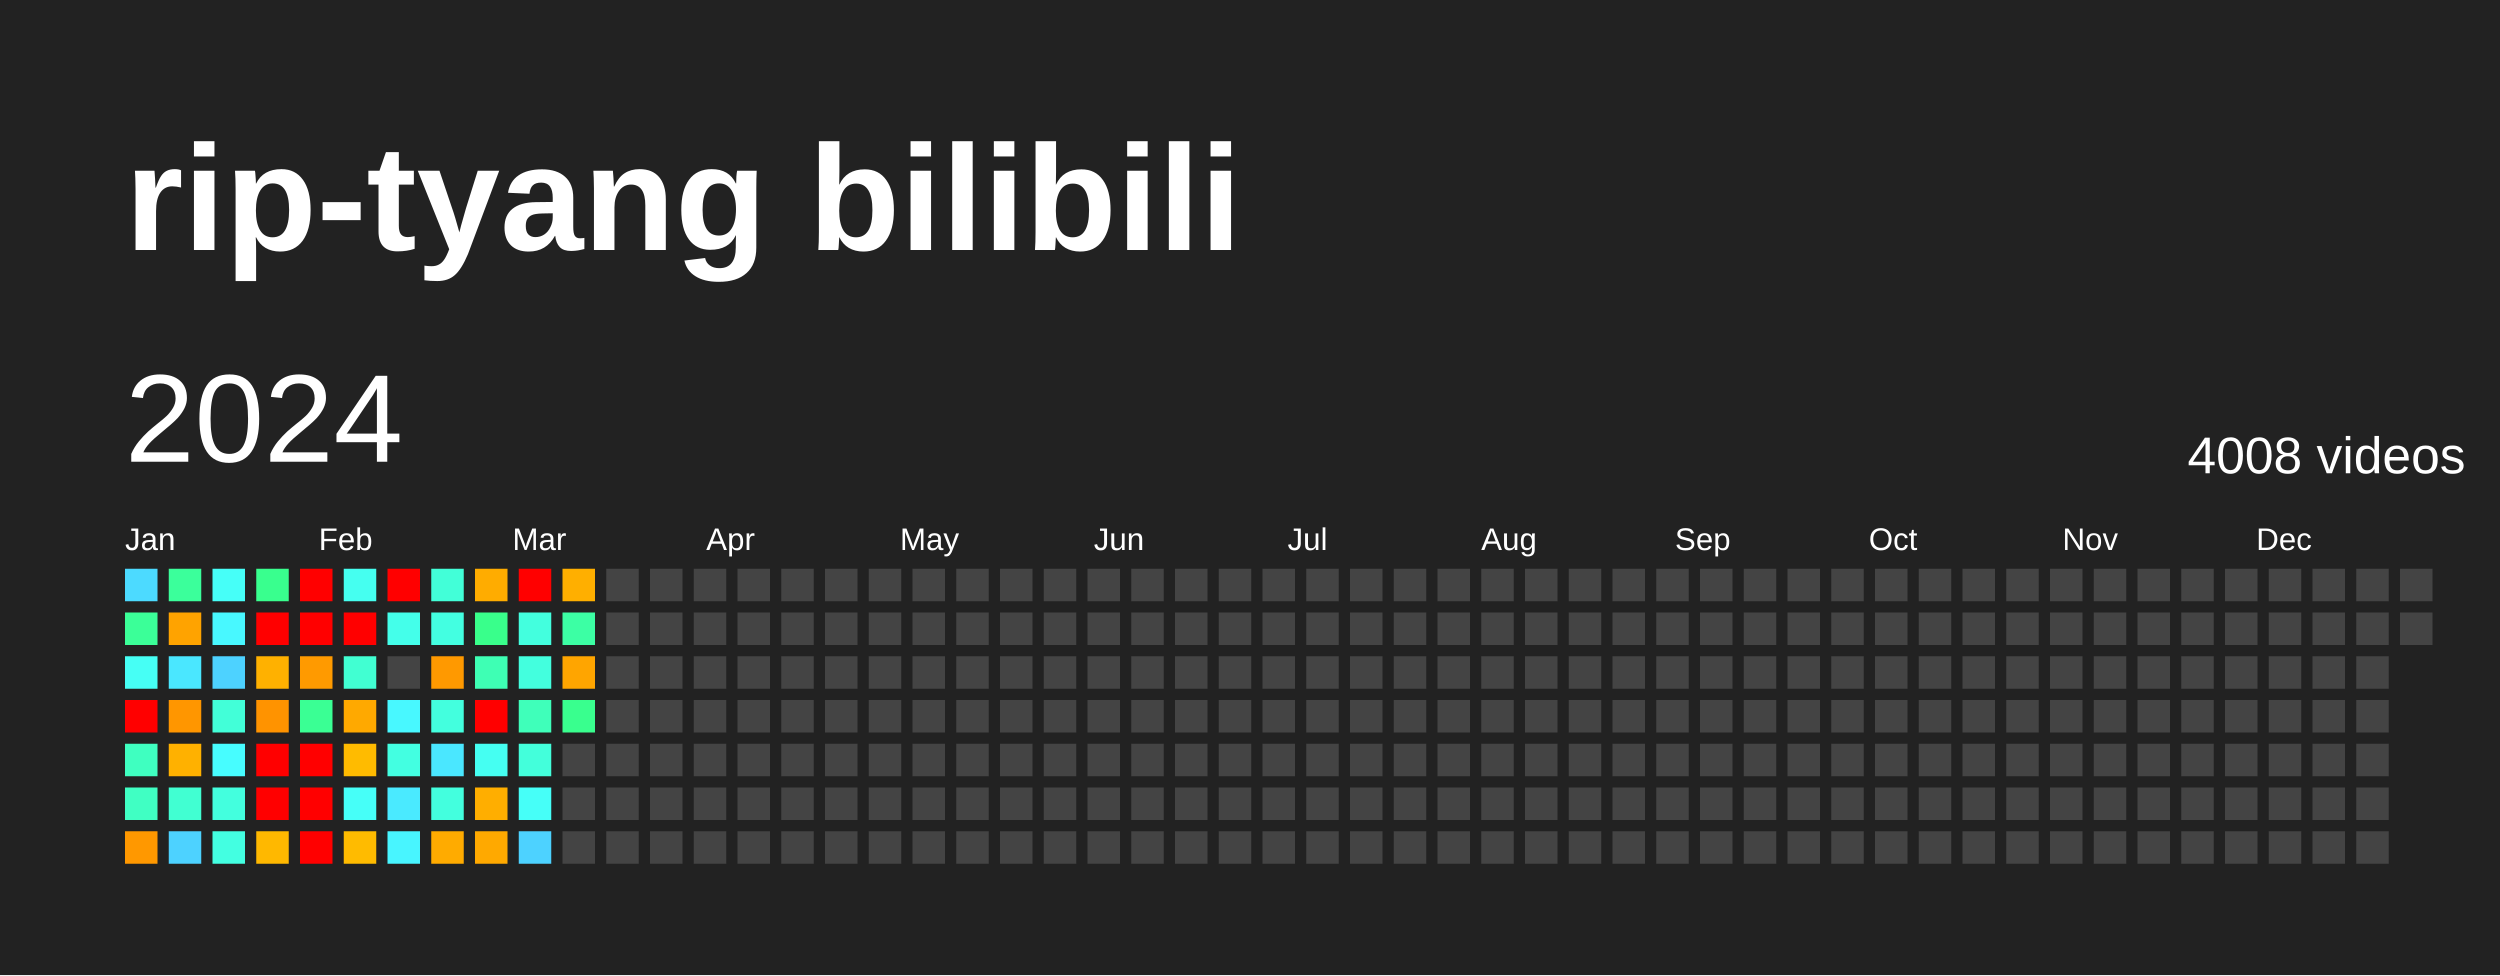
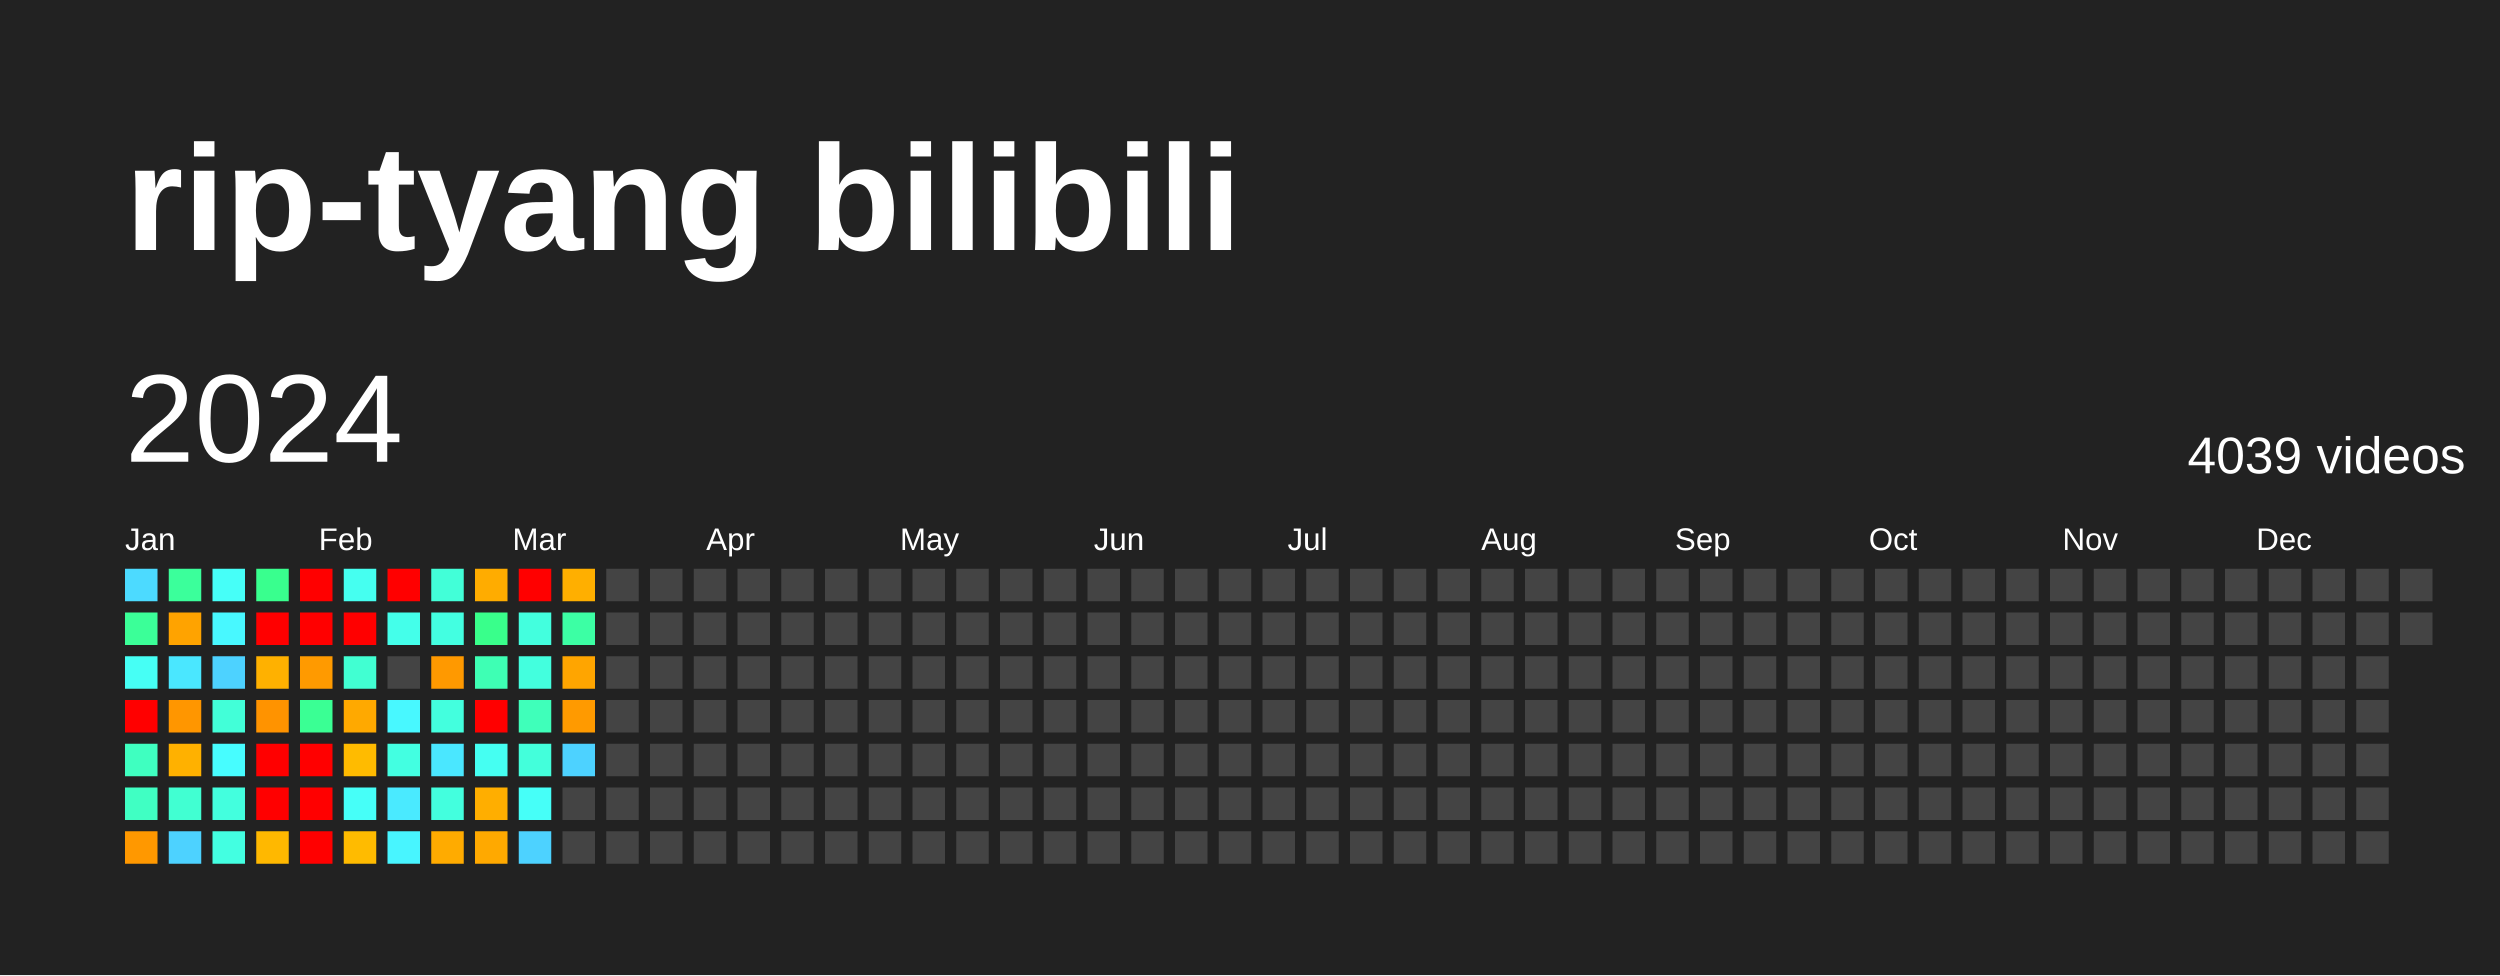
<svg xmlns="http://www.w3.org/2000/svg" baseProfile="full" height="78mm" version="1.1" viewBox="0,0,200,78" width="200mm">
  <defs />
  <rect fill="#222222" height="78" width="200" x="0" y="0" />
  <text fill="#FFFFFF" style="font-size:12px; font-family:Arial; font-weight:bold;" x="10" y="20">rip-tyang bilibili</text>
  <text dominant-baseline="hanging" fill="#FFFFFF" style="font-size:10.0px; font-family:Arial;" x="10" y="30">2024</text>
-   <text dominant-baseline="hanging" fill="#FFFFFF" style="font-size:4.125px; font-family:Arial;" x="175" y="35">4008 videos</text>
+   <text dominant-baseline="hanging" fill="#FFFFFF" style="font-size:4.125px; font-family:Arial;" x="175" y="35">4039 videos</text>
  <text fill="#FFFFFF" style="font-size:2.5px; font-family:Arial" x="10.0" y="44">Jan</text>
  <text fill="#FFFFFF" style="font-size:2.5px; font-family:Arial" x="25.5" y="44">Feb</text>
  <text fill="#FFFFFF" style="font-size:2.5px; font-family:Arial" x="41.0" y="44">Mar</text>
  <text fill="#FFFFFF" style="font-size:2.5px; font-family:Arial" x="56.5" y="44">Apr</text>
  <text fill="#FFFFFF" style="font-size:2.5px; font-family:Arial" x="72.0" y="44">May</text>
  <text fill="#FFFFFF" style="font-size:2.5px; font-family:Arial" x="87.5" y="44">Jun</text>
  <text fill="#FFFFFF" style="font-size:2.5px; font-family:Arial" x="103.0" y="44">Jul</text>
  <text fill="#FFFFFF" style="font-size:2.5px; font-family:Arial" x="118.5" y="44">Aug</text>
  <text fill="#FFFFFF" style="font-size:2.5px; font-family:Arial" x="134.0" y="44">Sep</text>
  <text fill="#FFFFFF" style="font-size:2.5px; font-family:Arial" x="149.5" y="44">Oct</text>
  <text fill="#FFFFFF" style="font-size:2.5px; font-family:Arial" x="165.0" y="44">Nov</text>
  <text fill="#FFFFFF" style="font-size:2.5px; font-family:Arial" x="180.5" y="44">Dec</text>
  <rect fill="#4cdaff" height="2.6" width="2.6" x="10.0" y="45.5" />
  <rect fill="#3bff98" height="2.6" width="2.6" x="10.0" y="49.0" />
  <rect fill="#46fff5" height="2.6" width="2.6" x="10.0" y="52.5" />
  <rect fill="red" height="2.6" width="2.6" x="10.0" y="56.0" />
  <rect fill="#3fffc0" height="2.6" width="2.6" x="10.0" y="59.5" />
  <rect fill="#40ffc3" height="2.6" width="2.6" x="10.0" y="63.0" />
  <rect fill="#ff9800" height="2.6" width="2.6" x="10.0" y="66.5" />
  <rect fill="#3bff9b" height="2.6" width="2.6" x="13.5" y="45.5" />
  <rect fill="#ffa300" height="2.6" width="2.6" x="13.5" y="49.0" />
  <rect fill="#4ae7ff" height="2.6" width="2.6" x="13.5" y="52.5" />
  <rect fill="#ff9600" height="2.6" width="2.6" x="13.5" y="56.0" />
  <rect fill="#ffb100" height="2.6" width="2.6" x="13.5" y="59.5" />
  <rect fill="#41ffd2" height="2.6" width="2.6" x="13.5" y="63.0" />
  <rect fill="#4dd2ff" height="2.6" width="2.6" x="13.5" y="66.5" />
  <rect fill="#46fff8" height="2.6" width="2.6" x="17.0" y="45.5" />
  <rect fill="#48f8ff" height="2.6" width="2.6" x="17.0" y="49.0" />
  <rect fill="#4dd2ff" height="2.6" width="2.6" x="17.0" y="52.5" />
  <rect fill="#42ffd8" height="2.6" width="2.6" x="17.0" y="56.0" />
  <rect fill="#47fdff" height="2.6" width="2.6" x="17.0" y="59.5" />
  <rect fill="#43ffde" height="2.6" width="2.6" x="17.0" y="63.0" />
  <rect fill="#43ffe1" height="2.6" width="2.6" x="17.0" y="66.5" />
  <rect fill="#39ff8e" height="2.6" width="2.6" x="20.5" y="45.5" />
  <rect fill="red" height="2.6" width="2.6" x="20.5" y="49.0" />
  <rect fill="#ffb100" height="2.6" width="2.6" x="20.5" y="52.5" />
  <rect fill="#ff9300" height="2.6" width="2.6" x="20.5" y="56.0" />
  <rect fill="red" height="2.6" width="2.6" x="20.5" y="59.5" />
  <rect fill="red" height="2.6" width="2.6" x="20.5" y="63.0" />
  <rect fill="#ffb800" height="2.6" width="2.6" x="20.5" y="66.5" />
  <rect fill="red" height="2.6" width="2.6" x="24.0" y="45.5" />
  <rect fill="red" height="2.6" width="2.6" x="24.0" y="49.0" />
  <rect fill="#ff9a00" height="2.6" width="2.6" x="24.0" y="52.5" />
  <rect fill="#3aff94" height="2.6" width="2.6" x="24.0" y="56.0" />
  <rect fill="red" height="2.6" width="2.6" x="24.0" y="59.5" />
  <rect fill="red" height="2.6" width="2.6" x="24.0" y="63.0" />
  <rect fill="red" height="2.6" width="2.6" x="24.0" y="66.5" />
  <rect fill="#45fff0" height="2.6" width="2.6" x="27.5" y="45.5" />
  <rect fill="red" height="2.6" width="2.6" x="27.5" y="49.0" />
  <rect fill="#41ffd2" height="2.6" width="2.6" x="27.5" y="52.5" />
  <rect fill="#ffa900" height="2.6" width="2.6" x="27.5" y="56.0" />
  <rect fill="#ffbb00" height="2.6" width="2.6" x="27.5" y="59.5" />
  <rect fill="#46fff8" height="2.6" width="2.6" x="27.5" y="63.0" />
  <rect fill="#ffbb00" height="2.6" width="2.6" x="27.5" y="66.5" />
  <rect fill="red" height="2.6" width="2.6" x="31.0" y="45.5" />
  <rect fill="#44ffea" height="2.6" width="2.6" x="31.0" y="49.0" />
  <rect fill="#444444" height="2.6" width="2.6" x="31.0" y="52.5" />
  <rect fill="#48f8ff" height="2.6" width="2.6" x="31.0" y="56.0" />
  <rect fill="#43ffe1" height="2.6" width="2.6" x="31.0" y="59.5" />
  <rect fill="#4aeaff" height="2.6" width="2.6" x="31.0" y="63.0" />
  <rect fill="#48f5ff" height="2.6" width="2.6" x="31.0" y="66.5" />
  <rect fill="#42ffd8" height="2.6" width="2.6" x="34.5" y="45.5" />
  <rect fill="#43ffe1" height="2.6" width="2.6" x="34.5" y="49.0" />
  <rect fill="#ff9900" height="2.6" width="2.6" x="34.5" y="52.5" />
  <rect fill="#43ffde" height="2.6" width="2.6" x="34.5" y="56.0" />
  <rect fill="#4ae7ff" height="2.6" width="2.6" x="34.5" y="59.5" />
  <rect fill="#43ffde" height="2.6" width="2.6" x="34.5" y="63.0" />
  <rect fill="#ffab00" height="2.6" width="2.6" x="34.5" y="66.5" />
  <rect fill="#ffac00" height="2.6" width="2.6" x="38.0" y="45.5" />
  <rect fill="#39ff8b" height="2.6" width="2.6" x="38.0" y="49.0" />
  <rect fill="#3effb4" height="2.6" width="2.6" x="38.0" y="52.5" />
  <rect fill="red" height="2.6" width="2.6" x="38.0" y="56.0" />
  <rect fill="#45fff2" height="2.6" width="2.6" x="38.0" y="59.5" />
  <rect fill="#ffae00" height="2.6" width="2.6" x="38.0" y="63.0" />
  <rect fill="#ffa900" height="2.6" width="2.6" x="38.0" y="66.5" />
  <rect fill="red" height="2.6" width="2.6" x="41.5" y="45.5" />
  <rect fill="#43ffde" height="2.6" width="2.6" x="41.5" y="49.0" />
  <rect fill="#43ffde" height="2.6" width="2.6" x="41.5" y="52.5" />
  <rect fill="#3fffba" height="2.6" width="2.6" x="41.5" y="56.0" />
  <rect fill="#43ffdb" height="2.6" width="2.6" x="41.5" y="59.5" />
  <rect fill="#46fff8" height="2.6" width="2.6" x="41.5" y="63.0" />
  <rect fill="#4dd2ff" height="2.6" width="2.6" x="41.5" y="66.5" />
  <rect fill="#ffaf00" height="2.6" width="2.6" x="45.0" y="45.5" />
  <rect fill="#3cffa4" height="2.6" width="2.6" x="45.0" y="49.0" />
  <rect fill="#ffa500" height="2.6" width="2.6" x="45.0" y="52.5" />
-   <rect fill="#39ff8e" height="2.6" width="2.6" x="45.0" y="56.0" />
-   <rect fill="#444444" height="2.6" width="2.6" x="45.0" y="59.5" />
+   <rect fill="#ff9a00" height="2.6" width="2.6" x="45.0" y="56.0" />
+   <rect fill="#4dd2ff" height="2.6" width="2.6" x="45.0" y="59.5" />
  <rect fill="#444444" height="2.6" width="2.6" x="45.0" y="63.0" />
  <rect fill="#444444" height="2.6" width="2.6" x="45.0" y="66.5" />
  <rect fill="#444444" height="2.6" width="2.6" x="48.5" y="45.5" />
  <rect fill="#444444" height="2.6" width="2.6" x="48.5" y="49.0" />
  <rect fill="#444444" height="2.6" width="2.6" x="48.5" y="52.5" />
  <rect fill="#444444" height="2.6" width="2.6" x="48.5" y="56.0" />
  <rect fill="#444444" height="2.6" width="2.6" x="48.5" y="59.5" />
  <rect fill="#444444" height="2.6" width="2.6" x="48.5" y="63.0" />
  <rect fill="#444444" height="2.6" width="2.6" x="48.5" y="66.5" />
  <rect fill="#444444" height="2.6" width="2.6" x="52.0" y="45.5" />
  <rect fill="#444444" height="2.6" width="2.6" x="52.0" y="49.0" />
  <rect fill="#444444" height="2.6" width="2.6" x="52.0" y="52.5" />
  <rect fill="#444444" height="2.6" width="2.6" x="52.0" y="56.0" />
  <rect fill="#444444" height="2.6" width="2.6" x="52.0" y="59.5" />
  <rect fill="#444444" height="2.6" width="2.6" x="52.0" y="63.0" />
  <rect fill="#444444" height="2.6" width="2.6" x="52.0" y="66.5" />
  <rect fill="#444444" height="2.6" width="2.6" x="55.5" y="45.5" />
  <rect fill="#444444" height="2.6" width="2.6" x="55.5" y="49.0" />
  <rect fill="#444444" height="2.6" width="2.6" x="55.5" y="52.5" />
  <rect fill="#444444" height="2.6" width="2.6" x="55.5" y="56.0" />
  <rect fill="#444444" height="2.6" width="2.6" x="55.5" y="59.5" />
  <rect fill="#444444" height="2.6" width="2.6" x="55.5" y="63.0" />
  <rect fill="#444444" height="2.6" width="2.6" x="55.5" y="66.5" />
  <rect fill="#444444" height="2.6" width="2.6" x="59.0" y="45.5" />
  <rect fill="#444444" height="2.6" width="2.6" x="59.0" y="49.0" />
  <rect fill="#444444" height="2.6" width="2.6" x="59.0" y="52.5" />
  <rect fill="#444444" height="2.6" width="2.6" x="59.0" y="56.0" />
  <rect fill="#444444" height="2.6" width="2.6" x="59.0" y="59.5" />
  <rect fill="#444444" height="2.6" width="2.6" x="59.0" y="63.0" />
  <rect fill="#444444" height="2.6" width="2.6" x="59.0" y="66.5" />
  <rect fill="#444444" height="2.6" width="2.6" x="62.5" y="45.5" />
  <rect fill="#444444" height="2.6" width="2.6" x="62.5" y="49.0" />
  <rect fill="#444444" height="2.6" width="2.6" x="62.5" y="52.5" />
  <rect fill="#444444" height="2.6" width="2.6" x="62.5" y="56.0" />
  <rect fill="#444444" height="2.6" width="2.6" x="62.5" y="59.5" />
  <rect fill="#444444" height="2.6" width="2.6" x="62.5" y="63.0" />
  <rect fill="#444444" height="2.6" width="2.6" x="62.5" y="66.5" />
  <rect fill="#444444" height="2.6" width="2.6" x="66.0" y="45.5" />
  <rect fill="#444444" height="2.6" width="2.6" x="66.0" y="49.0" />
  <rect fill="#444444" height="2.6" width="2.6" x="66.0" y="52.5" />
  <rect fill="#444444" height="2.6" width="2.6" x="66.0" y="56.0" />
  <rect fill="#444444" height="2.6" width="2.6" x="66.0" y="59.5" />
  <rect fill="#444444" height="2.6" width="2.6" x="66.0" y="63.0" />
  <rect fill="#444444" height="2.6" width="2.6" x="66.0" y="66.5" />
  <rect fill="#444444" height="2.6" width="2.6" x="69.5" y="45.5" />
  <rect fill="#444444" height="2.6" width="2.6" x="69.5" y="49.0" />
  <rect fill="#444444" height="2.6" width="2.6" x="69.5" y="52.5" />
  <rect fill="#444444" height="2.6" width="2.6" x="69.5" y="56.0" />
  <rect fill="#444444" height="2.6" width="2.6" x="69.5" y="59.5" />
  <rect fill="#444444" height="2.6" width="2.6" x="69.5" y="63.0" />
  <rect fill="#444444" height="2.6" width="2.6" x="69.5" y="66.5" />
  <rect fill="#444444" height="2.6" width="2.6" x="73.0" y="45.5" />
  <rect fill="#444444" height="2.6" width="2.6" x="73.0" y="49.0" />
  <rect fill="#444444" height="2.6" width="2.6" x="73.0" y="52.5" />
  <rect fill="#444444" height="2.6" width="2.6" x="73.0" y="56.0" />
  <rect fill="#444444" height="2.6" width="2.6" x="73.0" y="59.5" />
  <rect fill="#444444" height="2.6" width="2.6" x="73.0" y="63.0" />
  <rect fill="#444444" height="2.6" width="2.6" x="73.0" y="66.5" />
  <rect fill="#444444" height="2.6" width="2.6" x="76.5" y="45.5" />
  <rect fill="#444444" height="2.6" width="2.6" x="76.5" y="49.0" />
  <rect fill="#444444" height="2.6" width="2.6" x="76.5" y="52.5" />
  <rect fill="#444444" height="2.6" width="2.6" x="76.5" y="56.0" />
  <rect fill="#444444" height="2.6" width="2.6" x="76.5" y="59.5" />
  <rect fill="#444444" height="2.6" width="2.6" x="76.5" y="63.0" />
  <rect fill="#444444" height="2.6" width="2.6" x="76.5" y="66.5" />
  <rect fill="#444444" height="2.6" width="2.6" x="80.0" y="45.5" />
  <rect fill="#444444" height="2.6" width="2.6" x="80.0" y="49.0" />
  <rect fill="#444444" height="2.6" width="2.6" x="80.0" y="52.5" />
  <rect fill="#444444" height="2.6" width="2.6" x="80.0" y="56.0" />
  <rect fill="#444444" height="2.6" width="2.6" x="80.0" y="59.5" />
  <rect fill="#444444" height="2.6" width="2.6" x="80.0" y="63.0" />
  <rect fill="#444444" height="2.6" width="2.6" x="80.0" y="66.5" />
  <rect fill="#444444" height="2.6" width="2.6" x="83.5" y="45.5" />
  <rect fill="#444444" height="2.6" width="2.6" x="83.5" y="49.0" />
  <rect fill="#444444" height="2.6" width="2.6" x="83.5" y="52.5" />
  <rect fill="#444444" height="2.6" width="2.6" x="83.5" y="56.0" />
  <rect fill="#444444" height="2.6" width="2.6" x="83.5" y="59.5" />
  <rect fill="#444444" height="2.6" width="2.6" x="83.5" y="63.0" />
  <rect fill="#444444" height="2.6" width="2.6" x="83.5" y="66.5" />
  <rect fill="#444444" height="2.6" width="2.6" x="87.0" y="45.5" />
  <rect fill="#444444" height="2.6" width="2.6" x="87.0" y="49.0" />
  <rect fill="#444444" height="2.6" width="2.6" x="87.0" y="52.5" />
  <rect fill="#444444" height="2.6" width="2.6" x="87.0" y="56.0" />
  <rect fill="#444444" height="2.6" width="2.6" x="87.0" y="59.5" />
  <rect fill="#444444" height="2.6" width="2.6" x="87.0" y="63.0" />
  <rect fill="#444444" height="2.6" width="2.6" x="87.0" y="66.5" />
  <rect fill="#444444" height="2.6" width="2.6" x="90.5" y="45.5" />
  <rect fill="#444444" height="2.6" width="2.6" x="90.5" y="49.0" />
  <rect fill="#444444" height="2.6" width="2.6" x="90.5" y="52.5" />
  <rect fill="#444444" height="2.6" width="2.6" x="90.5" y="56.0" />
  <rect fill="#444444" height="2.6" width="2.6" x="90.5" y="59.5" />
  <rect fill="#444444" height="2.6" width="2.6" x="90.5" y="63.0" />
  <rect fill="#444444" height="2.6" width="2.6" x="90.5" y="66.5" />
  <rect fill="#444444" height="2.6" width="2.6" x="94.0" y="45.5" />
  <rect fill="#444444" height="2.6" width="2.6" x="94.0" y="49.0" />
  <rect fill="#444444" height="2.6" width="2.6" x="94.0" y="52.5" />
  <rect fill="#444444" height="2.6" width="2.6" x="94.0" y="56.0" />
  <rect fill="#444444" height="2.6" width="2.6" x="94.0" y="59.5" />
  <rect fill="#444444" height="2.6" width="2.6" x="94.0" y="63.0" />
  <rect fill="#444444" height="2.6" width="2.6" x="94.0" y="66.5" />
  <rect fill="#444444" height="2.6" width="2.6" x="97.5" y="45.5" />
  <rect fill="#444444" height="2.6" width="2.6" x="97.5" y="49.0" />
  <rect fill="#444444" height="2.6" width="2.6" x="97.5" y="52.5" />
  <rect fill="#444444" height="2.6" width="2.6" x="97.5" y="56.0" />
  <rect fill="#444444" height="2.6" width="2.6" x="97.5" y="59.5" />
  <rect fill="#444444" height="2.6" width="2.6" x="97.5" y="63.0" />
  <rect fill="#444444" height="2.6" width="2.6" x="97.5" y="66.5" />
  <rect fill="#444444" height="2.6" width="2.6" x="101.0" y="45.5" />
  <rect fill="#444444" height="2.6" width="2.6" x="101.0" y="49.0" />
  <rect fill="#444444" height="2.6" width="2.6" x="101.0" y="52.5" />
  <rect fill="#444444" height="2.6" width="2.6" x="101.0" y="56.0" />
  <rect fill="#444444" height="2.6" width="2.6" x="101.0" y="59.5" />
  <rect fill="#444444" height="2.6" width="2.6" x="101.0" y="63.0" />
  <rect fill="#444444" height="2.6" width="2.6" x="101.0" y="66.5" />
  <rect fill="#444444" height="2.6" width="2.6" x="104.5" y="45.5" />
  <rect fill="#444444" height="2.6" width="2.6" x="104.5" y="49.0" />
  <rect fill="#444444" height="2.6" width="2.6" x="104.5" y="52.5" />
  <rect fill="#444444" height="2.6" width="2.6" x="104.5" y="56.0" />
  <rect fill="#444444" height="2.6" width="2.6" x="104.5" y="59.5" />
  <rect fill="#444444" height="2.6" width="2.6" x="104.5" y="63.0" />
  <rect fill="#444444" height="2.6" width="2.6" x="104.5" y="66.5" />
  <rect fill="#444444" height="2.6" width="2.6" x="108.0" y="45.5" />
  <rect fill="#444444" height="2.6" width="2.6" x="108.0" y="49.0" />
  <rect fill="#444444" height="2.6" width="2.6" x="108.0" y="52.5" />
  <rect fill="#444444" height="2.6" width="2.6" x="108.0" y="56.0" />
  <rect fill="#444444" height="2.6" width="2.6" x="108.0" y="59.5" />
  <rect fill="#444444" height="2.6" width="2.6" x="108.0" y="63.0" />
  <rect fill="#444444" height="2.6" width="2.6" x="108.0" y="66.5" />
  <rect fill="#444444" height="2.6" width="2.6" x="111.5" y="45.5" />
  <rect fill="#444444" height="2.6" width="2.6" x="111.5" y="49.0" />
  <rect fill="#444444" height="2.6" width="2.6" x="111.5" y="52.5" />
  <rect fill="#444444" height="2.6" width="2.6" x="111.5" y="56.0" />
  <rect fill="#444444" height="2.6" width="2.6" x="111.5" y="59.5" />
  <rect fill="#444444" height="2.6" width="2.6" x="111.5" y="63.0" />
  <rect fill="#444444" height="2.6" width="2.6" x="111.5" y="66.5" />
  <rect fill="#444444" height="2.6" width="2.6" x="115.0" y="45.5" />
  <rect fill="#444444" height="2.6" width="2.6" x="115.0" y="49.0" />
  <rect fill="#444444" height="2.6" width="2.6" x="115.0" y="52.5" />
  <rect fill="#444444" height="2.6" width="2.6" x="115.0" y="56.0" />
  <rect fill="#444444" height="2.6" width="2.6" x="115.0" y="59.5" />
  <rect fill="#444444" height="2.6" width="2.6" x="115.0" y="63.0" />
  <rect fill="#444444" height="2.6" width="2.6" x="115.0" y="66.5" />
  <rect fill="#444444" height="2.6" width="2.6" x="118.5" y="45.5" />
  <rect fill="#444444" height="2.6" width="2.6" x="118.5" y="49.0" />
  <rect fill="#444444" height="2.6" width="2.6" x="118.5" y="52.5" />
  <rect fill="#444444" height="2.6" width="2.6" x="118.5" y="56.0" />
  <rect fill="#444444" height="2.6" width="2.6" x="118.5" y="59.5" />
  <rect fill="#444444" height="2.6" width="2.6" x="118.5" y="63.0" />
  <rect fill="#444444" height="2.6" width="2.6" x="118.5" y="66.5" />
  <rect fill="#444444" height="2.6" width="2.6" x="122.0" y="45.5" />
  <rect fill="#444444" height="2.6" width="2.6" x="122.0" y="49.0" />
  <rect fill="#444444" height="2.6" width="2.6" x="122.0" y="52.5" />
  <rect fill="#444444" height="2.6" width="2.6" x="122.0" y="56.0" />
  <rect fill="#444444" height="2.6" width="2.6" x="122.0" y="59.5" />
  <rect fill="#444444" height="2.6" width="2.6" x="122.0" y="63.0" />
  <rect fill="#444444" height="2.6" width="2.6" x="122.0" y="66.5" />
  <rect fill="#444444" height="2.6" width="2.6" x="125.5" y="45.5" />
  <rect fill="#444444" height="2.6" width="2.6" x="125.5" y="49.0" />
  <rect fill="#444444" height="2.6" width="2.6" x="125.5" y="52.5" />
  <rect fill="#444444" height="2.6" width="2.6" x="125.5" y="56.0" />
  <rect fill="#444444" height="2.6" width="2.6" x="125.5" y="59.5" />
  <rect fill="#444444" height="2.6" width="2.6" x="125.5" y="63.0" />
  <rect fill="#444444" height="2.6" width="2.6" x="125.5" y="66.5" />
  <rect fill="#444444" height="2.6" width="2.6" x="129.0" y="45.5" />
  <rect fill="#444444" height="2.6" width="2.6" x="129.0" y="49.0" />
  <rect fill="#444444" height="2.6" width="2.6" x="129.0" y="52.5" />
  <rect fill="#444444" height="2.6" width="2.6" x="129.0" y="56.0" />
  <rect fill="#444444" height="2.6" width="2.6" x="129.0" y="59.5" />
  <rect fill="#444444" height="2.6" width="2.6" x="129.0" y="63.0" />
  <rect fill="#444444" height="2.6" width="2.6" x="129.0" y="66.5" />
  <rect fill="#444444" height="2.6" width="2.6" x="132.5" y="45.5" />
  <rect fill="#444444" height="2.6" width="2.6" x="132.5" y="49.0" />
  <rect fill="#444444" height="2.6" width="2.6" x="132.5" y="52.5" />
  <rect fill="#444444" height="2.6" width="2.6" x="132.5" y="56.0" />
  <rect fill="#444444" height="2.6" width="2.6" x="132.5" y="59.5" />
  <rect fill="#444444" height="2.6" width="2.6" x="132.5" y="63.0" />
  <rect fill="#444444" height="2.6" width="2.6" x="132.5" y="66.5" />
  <rect fill="#444444" height="2.6" width="2.6" x="136.0" y="45.5" />
  <rect fill="#444444" height="2.6" width="2.6" x="136.0" y="49.0" />
  <rect fill="#444444" height="2.6" width="2.6" x="136.0" y="52.5" />
  <rect fill="#444444" height="2.6" width="2.6" x="136.0" y="56.0" />
  <rect fill="#444444" height="2.6" width="2.6" x="136.0" y="59.5" />
  <rect fill="#444444" height="2.6" width="2.6" x="136.0" y="63.0" />
  <rect fill="#444444" height="2.6" width="2.6" x="136.0" y="66.5" />
  <rect fill="#444444" height="2.6" width="2.6" x="139.5" y="45.5" />
  <rect fill="#444444" height="2.6" width="2.6" x="139.5" y="49.0" />
  <rect fill="#444444" height="2.6" width="2.6" x="139.5" y="52.5" />
  <rect fill="#444444" height="2.6" width="2.6" x="139.5" y="56.0" />
  <rect fill="#444444" height="2.6" width="2.6" x="139.5" y="59.5" />
  <rect fill="#444444" height="2.6" width="2.6" x="139.5" y="63.0" />
  <rect fill="#444444" height="2.6" width="2.6" x="139.5" y="66.5" />
  <rect fill="#444444" height="2.6" width="2.6" x="143.0" y="45.5" />
  <rect fill="#444444" height="2.6" width="2.6" x="143.0" y="49.0" />
  <rect fill="#444444" height="2.6" width="2.6" x="143.0" y="52.5" />
  <rect fill="#444444" height="2.6" width="2.6" x="143.0" y="56.0" />
  <rect fill="#444444" height="2.6" width="2.6" x="143.0" y="59.5" />
  <rect fill="#444444" height="2.6" width="2.6" x="143.0" y="63.0" />
  <rect fill="#444444" height="2.6" width="2.6" x="143.0" y="66.5" />
  <rect fill="#444444" height="2.6" width="2.6" x="146.5" y="45.5" />
  <rect fill="#444444" height="2.6" width="2.6" x="146.5" y="49.0" />
  <rect fill="#444444" height="2.6" width="2.6" x="146.5" y="52.5" />
  <rect fill="#444444" height="2.6" width="2.6" x="146.5" y="56.0" />
  <rect fill="#444444" height="2.6" width="2.6" x="146.5" y="59.5" />
  <rect fill="#444444" height="2.6" width="2.6" x="146.5" y="63.0" />
  <rect fill="#444444" height="2.6" width="2.6" x="146.5" y="66.5" />
  <rect fill="#444444" height="2.6" width="2.6" x="150.0" y="45.5" />
  <rect fill="#444444" height="2.6" width="2.6" x="150.0" y="49.0" />
  <rect fill="#444444" height="2.6" width="2.6" x="150.0" y="52.5" />
  <rect fill="#444444" height="2.6" width="2.6" x="150.0" y="56.0" />
  <rect fill="#444444" height="2.6" width="2.6" x="150.0" y="59.5" />
  <rect fill="#444444" height="2.6" width="2.6" x="150.0" y="63.0" />
  <rect fill="#444444" height="2.6" width="2.6" x="150.0" y="66.5" />
  <rect fill="#444444" height="2.6" width="2.6" x="153.5" y="45.5" />
  <rect fill="#444444" height="2.6" width="2.6" x="153.5" y="49.0" />
  <rect fill="#444444" height="2.6" width="2.6" x="153.5" y="52.5" />
  <rect fill="#444444" height="2.6" width="2.6" x="153.5" y="56.0" />
  <rect fill="#444444" height="2.6" width="2.6" x="153.5" y="59.5" />
  <rect fill="#444444" height="2.6" width="2.6" x="153.5" y="63.0" />
  <rect fill="#444444" height="2.6" width="2.6" x="153.5" y="66.5" />
  <rect fill="#444444" height="2.6" width="2.6" x="157.0" y="45.5" />
  <rect fill="#444444" height="2.6" width="2.6" x="157.0" y="49.0" />
  <rect fill="#444444" height="2.6" width="2.6" x="157.0" y="52.5" />
  <rect fill="#444444" height="2.6" width="2.6" x="157.0" y="56.0" />
  <rect fill="#444444" height="2.6" width="2.6" x="157.0" y="59.5" />
  <rect fill="#444444" height="2.6" width="2.6" x="157.0" y="63.0" />
  <rect fill="#444444" height="2.6" width="2.6" x="157.0" y="66.5" />
  <rect fill="#444444" height="2.6" width="2.6" x="160.5" y="45.5" />
  <rect fill="#444444" height="2.6" width="2.6" x="160.5" y="49.0" />
  <rect fill="#444444" height="2.6" width="2.6" x="160.5" y="52.5" />
  <rect fill="#444444" height="2.6" width="2.6" x="160.5" y="56.0" />
  <rect fill="#444444" height="2.6" width="2.6" x="160.5" y="59.5" />
  <rect fill="#444444" height="2.6" width="2.6" x="160.5" y="63.0" />
  <rect fill="#444444" height="2.6" width="2.6" x="160.5" y="66.5" />
  <rect fill="#444444" height="2.6" width="2.6" x="164.0" y="45.5" />
  <rect fill="#444444" height="2.6" width="2.6" x="164.0" y="49.0" />
  <rect fill="#444444" height="2.6" width="2.6" x="164.0" y="52.5" />
  <rect fill="#444444" height="2.6" width="2.6" x="164.0" y="56.0" />
  <rect fill="#444444" height="2.6" width="2.6" x="164.0" y="59.5" />
  <rect fill="#444444" height="2.6" width="2.6" x="164.0" y="63.0" />
  <rect fill="#444444" height="2.6" width="2.6" x="164.0" y="66.5" />
  <rect fill="#444444" height="2.6" width="2.6" x="167.5" y="45.5" />
  <rect fill="#444444" height="2.6" width="2.6" x="167.5" y="49.0" />
  <rect fill="#444444" height="2.6" width="2.6" x="167.5" y="52.5" />
  <rect fill="#444444" height="2.6" width="2.6" x="167.5" y="56.0" />
  <rect fill="#444444" height="2.6" width="2.6" x="167.5" y="59.5" />
  <rect fill="#444444" height="2.6" width="2.6" x="167.5" y="63.0" />
  <rect fill="#444444" height="2.6" width="2.6" x="167.5" y="66.5" />
  <rect fill="#444444" height="2.6" width="2.6" x="171.0" y="45.5" />
  <rect fill="#444444" height="2.6" width="2.6" x="171.0" y="49.0" />
  <rect fill="#444444" height="2.6" width="2.6" x="171.0" y="52.5" />
  <rect fill="#444444" height="2.6" width="2.6" x="171.0" y="56.0" />
  <rect fill="#444444" height="2.6" width="2.6" x="171.0" y="59.5" />
  <rect fill="#444444" height="2.6" width="2.6" x="171.0" y="63.0" />
  <rect fill="#444444" height="2.6" width="2.6" x="171.0" y="66.5" />
  <rect fill="#444444" height="2.6" width="2.6" x="174.5" y="45.5" />
  <rect fill="#444444" height="2.6" width="2.6" x="174.5" y="49.0" />
  <rect fill="#444444" height="2.6" width="2.6" x="174.5" y="52.5" />
  <rect fill="#444444" height="2.6" width="2.6" x="174.5" y="56.0" />
  <rect fill="#444444" height="2.6" width="2.6" x="174.5" y="59.5" />
  <rect fill="#444444" height="2.6" width="2.6" x="174.5" y="63.0" />
  <rect fill="#444444" height="2.6" width="2.6" x="174.5" y="66.5" />
  <rect fill="#444444" height="2.6" width="2.6" x="178.0" y="45.5" />
  <rect fill="#444444" height="2.6" width="2.6" x="178.0" y="49.0" />
  <rect fill="#444444" height="2.6" width="2.6" x="178.0" y="52.5" />
  <rect fill="#444444" height="2.6" width="2.6" x="178.0" y="56.0" />
  <rect fill="#444444" height="2.6" width="2.6" x="178.0" y="59.5" />
  <rect fill="#444444" height="2.6" width="2.6" x="178.0" y="63.0" />
  <rect fill="#444444" height="2.6" width="2.6" x="178.0" y="66.5" />
  <rect fill="#444444" height="2.6" width="2.6" x="181.5" y="45.5" />
  <rect fill="#444444" height="2.6" width="2.6" x="181.5" y="49.0" />
  <rect fill="#444444" height="2.6" width="2.6" x="181.5" y="52.5" />
  <rect fill="#444444" height="2.6" width="2.6" x="181.5" y="56.0" />
  <rect fill="#444444" height="2.6" width="2.6" x="181.5" y="59.5" />
  <rect fill="#444444" height="2.6" width="2.6" x="181.5" y="63.0" />
  <rect fill="#444444" height="2.6" width="2.6" x="181.5" y="66.5" />
  <rect fill="#444444" height="2.6" width="2.6" x="185.0" y="45.5" />
  <rect fill="#444444" height="2.6" width="2.6" x="185.0" y="49.0" />
  <rect fill="#444444" height="2.6" width="2.6" x="185.0" y="52.5" />
  <rect fill="#444444" height="2.6" width="2.6" x="185.0" y="56.0" />
  <rect fill="#444444" height="2.6" width="2.6" x="185.0" y="59.5" />
  <rect fill="#444444" height="2.6" width="2.6" x="185.0" y="63.0" />
  <rect fill="#444444" height="2.6" width="2.6" x="185.0" y="66.5" />
  <rect fill="#444444" height="2.6" width="2.6" x="188.5" y="45.5" />
  <rect fill="#444444" height="2.6" width="2.6" x="188.5" y="49.0" />
  <rect fill="#444444" height="2.6" width="2.6" x="188.5" y="52.5" />
  <rect fill="#444444" height="2.6" width="2.6" x="188.5" y="56.0" />
  <rect fill="#444444" height="2.6" width="2.6" x="188.5" y="59.5" />
  <rect fill="#444444" height="2.6" width="2.6" x="188.5" y="63.0" />
  <rect fill="#444444" height="2.6" width="2.6" x="188.5" y="66.5" />
  <rect fill="#444444" height="2.6" width="2.6" x="192.0" y="45.5" />
  <rect fill="#444444" height="2.6" width="2.6" x="192.0" y="49.0" />
</svg>
